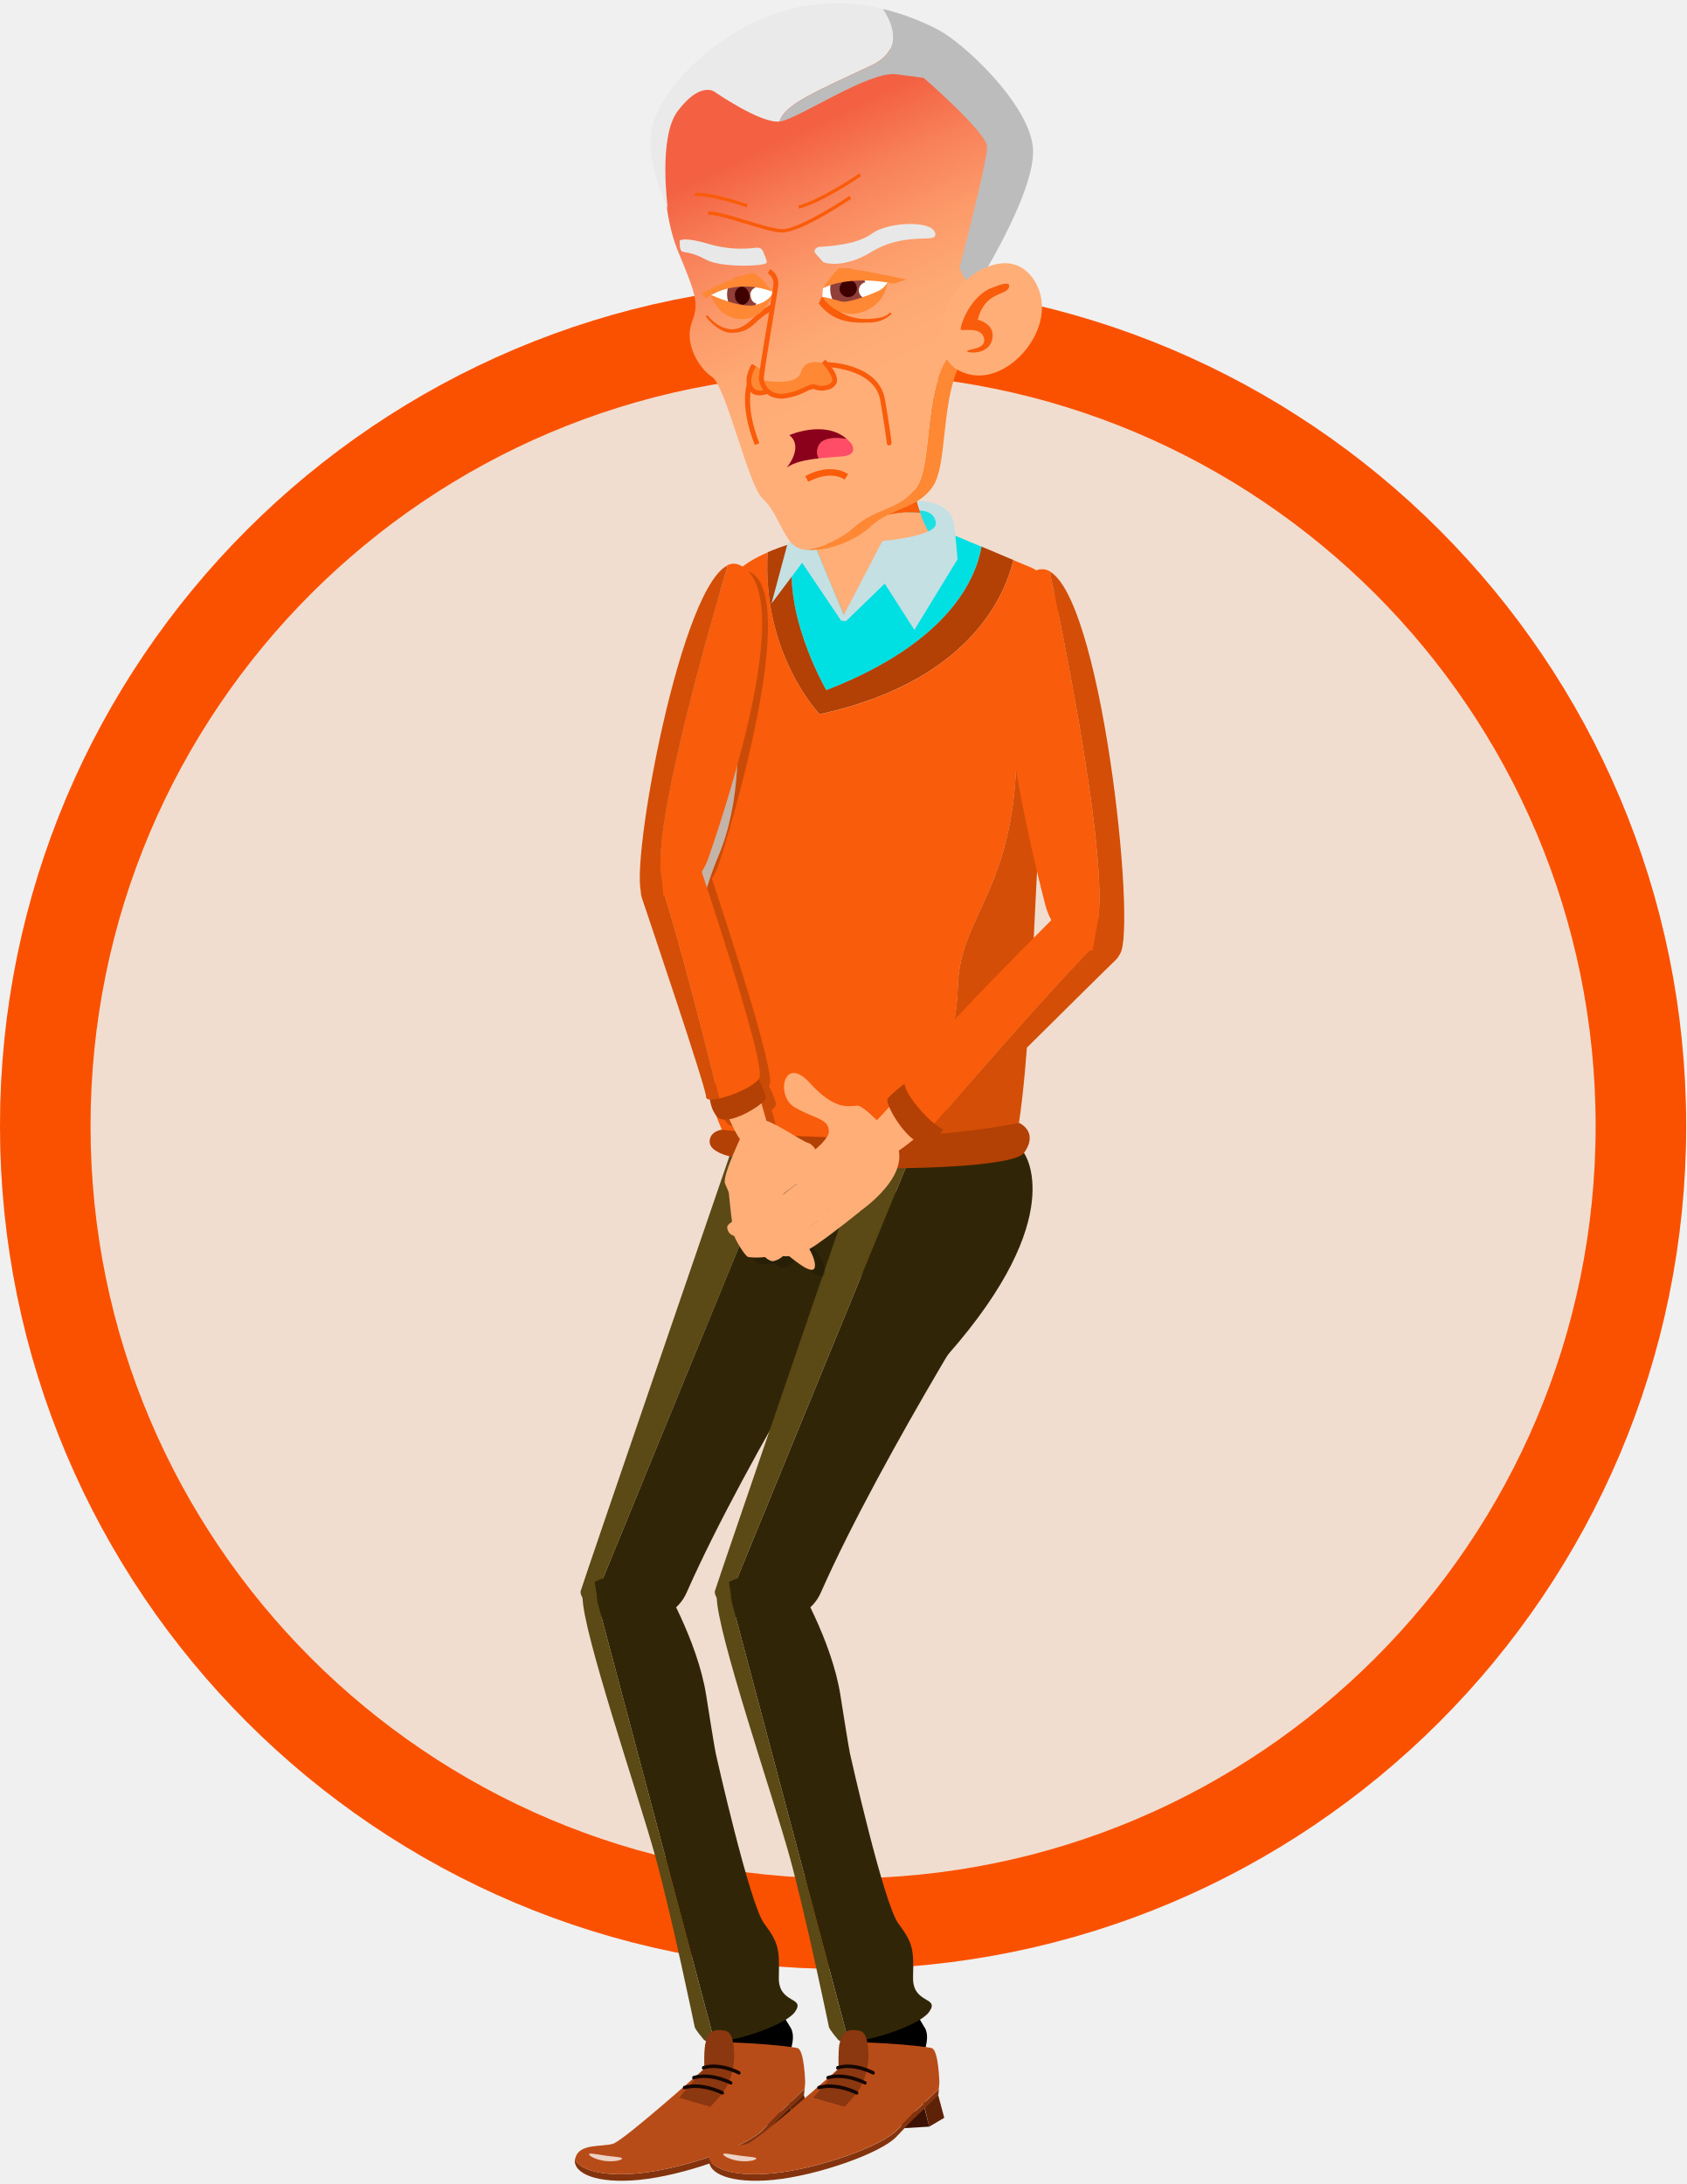
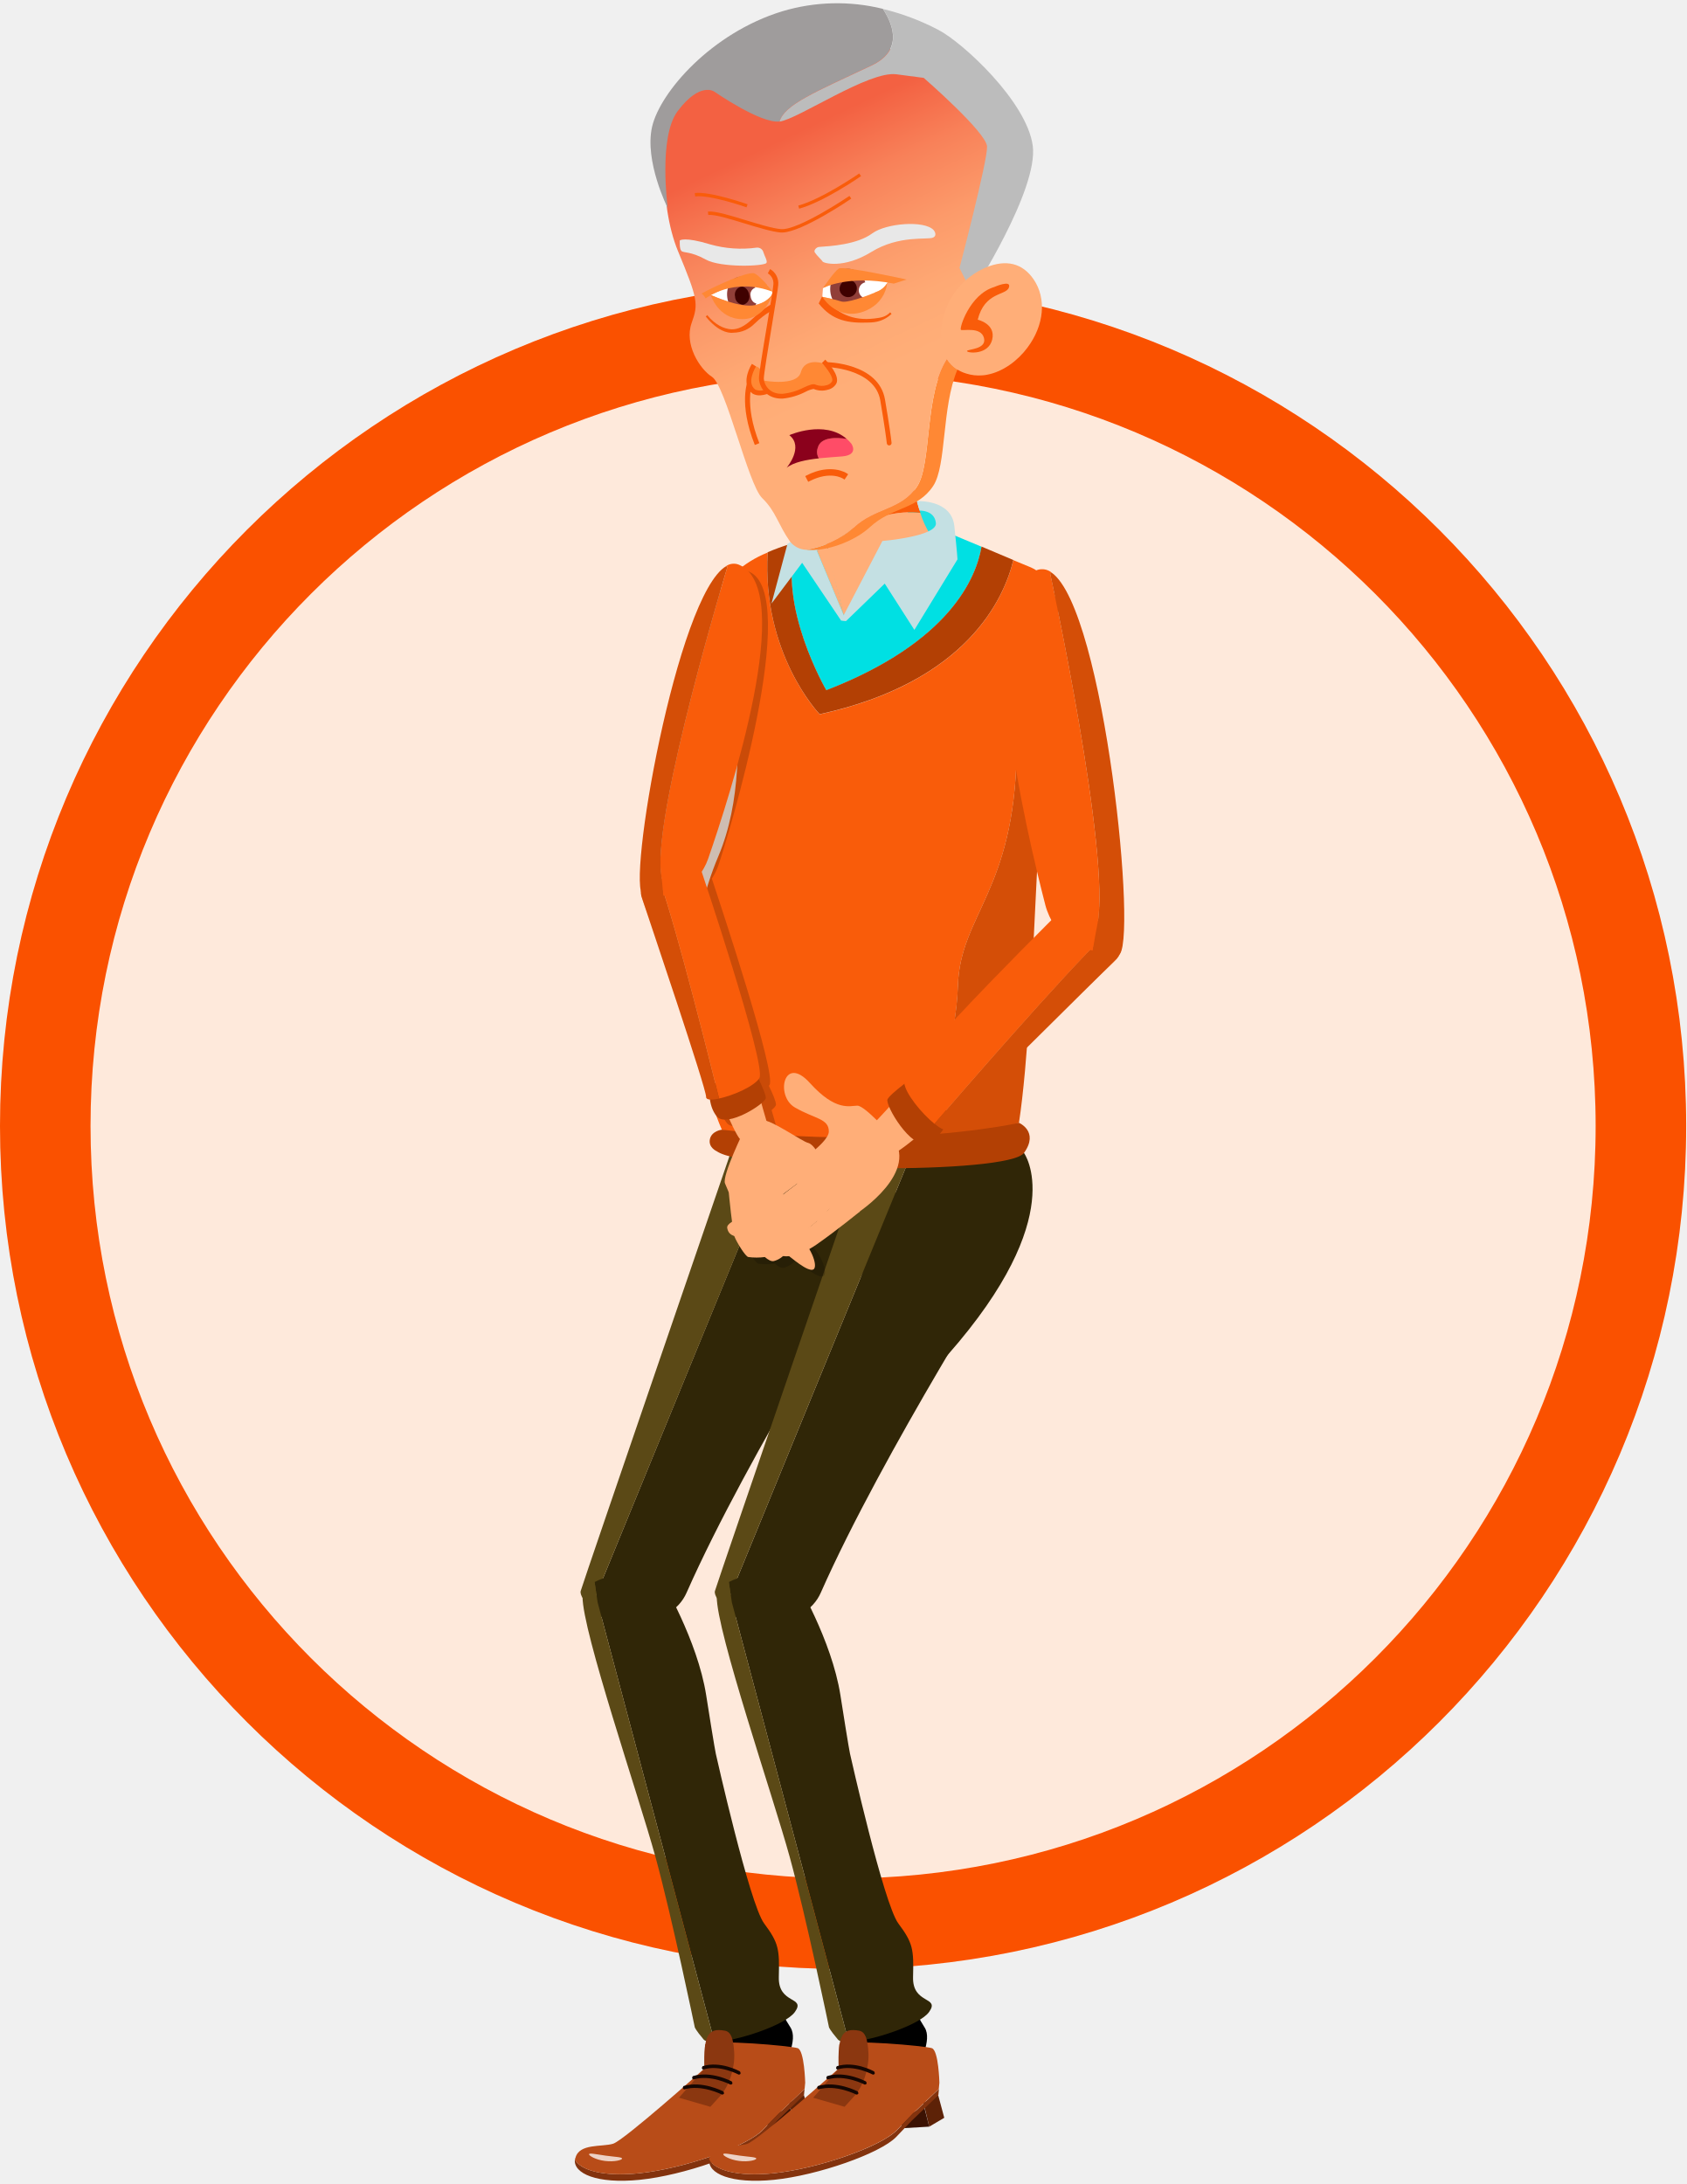
<svg xmlns="http://www.w3.org/2000/svg" width="298px" height="386px" viewBox="0 0 298 386" version="1.1">
  <defs>
    <linearGradient x1="43.775%" y1="76.468%" x2="25.828%" y2="20.919%" id="linearGradient-1">
      <stop stop-color="#FFAE78" offset="9%" />
      <stop stop-color="#FEA974" offset="28%" />
      <stop stop-color="#FC9A6A" offset="50%" />
      <stop stop-color="#F88159" offset="75%" />
      <stop stop-color="#F36142" offset="99%" />
    </linearGradient>
  </defs>
  <g id="Page-1" stroke="none" stroke-width="1" fill="none" fill-rule="evenodd">
    <g id="Slide_7-Copy" transform="translate(-571, -371)">
      <g id="Group-2" transform="translate(571, 371)">
        <g id="Group" transform="translate(0, 50)">
-           <circle id="Oval" fill="#FA6400" opacity="0.14" cx="149" cy="149" r="149" />
+           <circle id="Oval" fill="#FEE9DB" cx="149" cy="149" r="149" />
          <circle id="Oval" stroke="#FA5100" stroke-width="16" cx="149" cy="149" r="141" />
        </g>
        <g id="Char_1-04" transform="translate(101, 0)" fill-rule="nonzero">
          <path d="M3.648,284.436 C5.562,286.236 8.514,287.97 11.184,287.958 C13.26,287.958 15.558,285.912 16.92,285.192 C18.454,284.368 19.665,283.051 20.358,281.454 C31.266,256.788 54.114,220.854 54.114,220.854 C58.512,215.184 57.114,208.326 57.114,208.326 L37.074,202.11 L4.386,281.856 L3.648,284.436 Z" id="Path" fill="#302607" />
          <path d="M1.626,281.196 C1.446,281.862 2.28,283.152 3.648,284.436 L4.386,281.856 L37.104,202.122 L29.49,199.758 C29.49,199.758 2.07,279.6 1.626,281.196 Z" id="Path" fill="#5B4916" />
          <path d="M36.264,353.772 C36.95,355.351 37.763,356.872 38.694,358.32 C40.164,360.588 37.494,364.866 37.644,366.3 L37.77,367.728 L26.97,368.388 L24.99,355.068 L36.264,353.772 Z" id="Path" fill="#000000" />
          <path d="M25.284,360.882 C29.28,360.762 37.884,357.882 39.48,355.596 C41.484,352.794 36.516,354.306 36.642,349.422 C36.768,344.538 36.642,343.422 34.05,339.954 C31.458,336.486 25.506,309.954 25.506,309.954 C25.506,309.954 25.338,309.354 23.802,299.598 C22.266,289.842 15.954,279.3 15.954,279.3 C14.922,277.302 7.74,277.668 4.086,279.612 L4.62,283.212 L25.284,360.882 Z" id="Path" fill="#302607" />
          <path d="M21.792,358.308 C21.792,358.308 21.912,358.758 23.358,360.462 C23.64,360.792 24.33,360.918 25.284,360.882 L4.62,283.2 L4.086,279.6 C2.814,280.278 1.968,281.154 1.956,282.174 C1.878,288.24 11.922,317.544 14.844,328.2 C17.766,338.856 21.792,358.308 21.792,358.308 Z" id="Path" fill="#5B4916" />
          <polygon id="Path" fill="#5D2207" points="41.088 370.296 42.156 374.298 39.51 375.864 38.478 371.64" />
          <polygon id="Path" fill="#3B1203" points="34.704 374.25 34.602 376.152 39.51 375.864 38.622 372.426" />
          <path d="M12.06,385.26 C19.86,384.468 30.864,380.58 33.63,377.688 L36.396,374.79 L41.088,370.296 L41.196,369.198 L36.6,373.566 L33.798,376.47 C30.996,379.38 19.878,383.292 11.988,384.102 C5.562,384.756 1.536,383.544 0.6,381.66 C0.3,384.144 4.506,386.022 12.06,385.26 Z" id="Path" fill="#83330E" />
          <path d="M0.6,381.66 C1.518,383.544 5.544,384.756 11.964,384.102 C19.854,383.292 30.972,379.38 33.774,376.47 L36.6,373.566 L41.202,369.198 L41.304,368.1 C41.304,368.1 41.166,362.388 39.978,361.992 C38.79,361.596 25.362,360.378 23.658,361.338 C23.638,361.333 23.618,361.333 23.598,361.338 L23.598,361.578 L23.52,364.416 L23.52,365.568 C23.52,365.568 9.318,378.258 7.368,378.876 C5.418,379.494 1.368,378.774 0.702,381.378 C0.661,381.469 0.627,381.564 0.6,381.66 L0.6,381.66 Z" id="Path" fill="#B84C18" />
          <path d="M18.996,370.752 L24.54,372.354 L26.226,370.506 C27.942,368.622 28.914,365.328 28.758,362.784 C28.62,360.492 28.272,359.106 27.102,358.902 C24.24,358.398 23.274,359.502 23.502,365.598 L18.996,370.752 Z" id="Path" fill="#8B3710" />
          <path d="M23.172,365.184 C26.25,364.188 29.646,366.03 29.772,366.108 C29.772,366.108 30.138,366.618 29.568,366.672 C29.532,366.672 26.178,364.83 23.262,365.772 C22.842,365.616 23.172,365.184 23.172,365.184 Z" id="Path" fill="#150602" />
          <path d="M21.444,366.936 C24.642,365.94 28.2,367.8 28.326,367.878 C28.326,367.878 28.704,368.382 28.11,368.436 C28.074,368.436 24.588,366.588 21.564,367.524 C21.108,367.362 21.444,366.936 21.444,366.936 Z" id="Path" fill="#150602" />
          <path d="M19.8,368.688 C23.07,367.704 26.682,369.564 26.838,369.642 C26.838,369.642 27.222,370.146 26.616,370.2 C26.58,370.2 23.016,368.346 19.92,369.282 C19.476,369.12 19.8,368.688 19.8,368.688 Z" id="Path" fill="#150602" />
          <path d="M8.94,381.498 C8.94,381.234 7.608,381.204 6.042,380.988 C4.476,380.772 3.192,380.472 3.108,380.724 C3.024,380.976 4.236,381.714 5.916,381.924 C7.596,382.134 8.964,381.756 8.94,381.498 Z" id="Path" fill="#FFFFFF" opacity="0.75" />
          <path d="M27.372,284.436 C29.28,286.236 32.232,287.97 34.902,287.958 C36.978,287.958 39.282,285.912 40.644,285.192 C42.176,284.367 43.385,283.051 44.076,281.454 C54.99,256.788 77.832,220.854 77.832,220.854 C82.236,215.184 80.868,208.326 80.868,208.326 L60.822,202.11 L28.104,281.856 L27.372,284.436 Z" id="Path" fill="#302607" />
          <path d="M25.35,281.196 C25.164,281.862 26.004,283.152 27.372,284.436 L28.104,281.856 L60.822,202.122 L53.214,199.758 C53.214,199.758 25.8,279.6 25.35,281.196 Z" id="Path" fill="#5B4916" />
          <path d="M60,353.772 C60.677,355.35 61.48,356.87 62.4,358.32 C63.87,360.588 61.2,364.866 61.35,366.3 L61.476,367.728 L50.676,368.388 L48.696,355.068 L60,353.772 Z" id="Path" fill="#000000" />
          <path d="M49.002,360.882 C53.004,360.762 61.602,357.882 63.198,355.596 C65.202,352.794 60.234,354.306 60.366,349.422 C60.498,344.538 60.366,343.422 57.768,339.954 C55.17,336.486 49.224,309.954 49.224,309.954 C49.224,309.954 49.056,309.354 47.526,299.598 C45.996,289.842 39.672,279.3 39.672,279.3 C38.64,277.302 31.464,277.668 27.804,279.612 L28.344,283.212 L49.002,360.882 Z" id="Path" fill="#302607" />
          <path d="M45.51,358.308 C45.51,358.308 45.636,358.758 47.082,360.462 C47.364,360.792 48.054,360.918 49.002,360.882 L28.344,283.2 L27.804,279.6 C26.538,280.278 25.686,281.154 25.674,282.174 C25.596,288.24 35.64,317.544 38.568,328.2 C41.496,338.856 45.51,358.308 45.51,358.308 Z" id="Path" fill="#5B4916" />
          <polygon id="Path" fill="#5D2207" points="64.806 370.296 65.88 374.298 63.228 375.864 62.196 371.64" />
          <polygon id="Path" fill="#3B1203" points="58.422 374.25 58.32 376.152 63.228 375.864 62.346 372.426" />
          <path d="M35.784,385.26 C43.584,384.468 54.582,380.58 57.384,377.688 L60.15,374.79 L64.842,370.296 L64.944,369.198 L60.342,373.566 L57.54,376.47 C54.738,379.38 43.626,383.292 35.736,384.102 C29.316,384.756 25.284,383.544 24.366,381.66 C24,384.144 28.2,386.022 35.784,385.26 Z" id="Path" fill="#83330E" />
          <path d="M24.336,381.66 C25.254,383.544 29.286,384.756 35.706,384.102 C43.596,383.292 54.708,379.38 57.51,376.47 L60.312,373.566 L64.914,369.198 L65.022,368.1 C65.022,368.1 64.884,362.388 63.69,361.992 C62.496,361.596 49.08,360.378 47.4,361.338 C47.378,361.332 47.356,361.332 47.334,361.338 L47.334,361.578 L47.256,364.416 L47.256,365.568 C47.256,365.568 33,378.288 31.05,378.906 C29.1,379.524 25.05,378.804 24.378,381.408 C24.359,381.491 24.345,381.575 24.336,381.66 Z" id="Path" fill="#B84C18" />
          <path d="M42.714,370.752 L48.264,372.354 L49.944,370.506 C51.66,368.622 52.632,365.328 52.476,362.784 C52.344,360.492 51.99,359.106 50.82,358.902 C47.964,358.398 46.992,359.502 47.22,365.598 L42.714,370.752 Z" id="Path" fill="#8B3710" />
          <path d="M46.89,365.184 C49.974,364.188 53.37,366.03 53.49,366.108 C53.49,366.108 53.85,366.618 53.28,366.672 C53.244,366.672 49.89,364.83 46.98,365.772 C46.566,365.616 46.89,365.184 46.89,365.184 Z" id="Path" fill="#150602" />
          <path d="M45.168,366.936 C48.366,365.94 51.894,367.8 52.044,367.878 C52.044,367.878 52.422,368.382 51.828,368.436 C51.828,368.436 48.306,366.588 45.282,367.524 C44.826,367.362 45.168,366.936 45.168,366.936 Z" id="Path" fill="#150602" />
          <path d="M43.542,368.688 C46.812,367.704 50.43,369.564 50.58,369.642 C50.58,369.642 50.97,370.146 50.364,370.2 C50.328,370.2 46.764,368.346 43.668,369.282 C43.2,369.12 43.542,368.688 43.542,368.688 Z" id="Path" fill="#150602" />
          <path d="M32.658,381.498 C32.658,381.234 31.326,381.204 29.76,380.988 C28.194,380.772 26.916,380.472 26.826,380.724 C26.736,380.976 27.954,381.714 29.634,381.924 C31.314,382.134 32.682,381.756 32.658,381.498 Z" id="Path" fill="#FFFFFF" opacity="0.75" />
          <path d="M79.968,203.772 C79.968,203.772 88.158,214.86 66.486,239.472 C44.814,264.084 65.238,211.2 65.238,211.2 L69,203.772 L79.968,203.772 Z" id="Path" fill="#302607" />
          <path d="M79.05,198.432 C79.05,198.432 82.71,199.956 79.968,203.772 C77.226,207.588 31.152,207.282 25.662,203.466 C25.662,203.466 24.138,202.806 24.462,201.33 C24.786,199.854 26.598,199.656 26.598,199.656 L79.05,198.432 Z" id="Path" fill="#B34004" />
          <path d="M26.574,199.656 C35.474,200.723 44.438,201.172 53.4,201 C64.878,195.75 67.98,183.942 68.298,174.15 C68.706,161.742 78.27,157.47 78.672,133.062 C78.876,120.942 82.386,113.862 85.872,109.854 C86.652,106.464 84.402,101.646 81.21,100.29 L78.09,99 C76.446,105.816 69.894,120.558 43.86,126.252 C43.86,126.252 33.612,115.602 34.674,97.65 C32.514,98.511 30.525,99.75 28.8,101.31 L28.464,101.79 C24.798,105.456 34.074,132.144 25.95,151.344 C15.6,175.854 26.574,199.656 26.574,199.656 Z" id="Path" fill="#F95C0A" />
          <path d="M46.092,208.29 C46.392,206.046 44.616,203.4 43.608,203.19 C42.726,203.004 38.208,199.848 36.252,199.302 C35.988,198.414 35.688,197.37 35.364,196.194 C35.832,195.798 36.126,195.462 36.138,195.258 C36.168,194.736 35.538,193.23 34.884,191.91 L35.004,191.748 C36.204,189.768 26.748,161.118 24.804,155.292 C25.271,154.572 25.653,153.801 25.944,152.994 C27.48,148.56 40.842,104.928 31.344,101.016 C30.612,100.726 29.785,100.814 29.13,101.25 C20.91,106.05 12.474,152.31 14.046,158.7 C14.046,158.79 14.046,158.88 14.016,158.976 C14.017,159.068 14.031,159.158 14.058,159.246 L14.058,159.246 C14.068,159.358 14.09,159.469 14.124,159.576 L14.232,159.912 C14.334,160.272 14.448,160.632 14.58,160.986 L14.694,161.292 C17.256,168.924 25.62,193.728 25.566,195.054 C25.566,195.336 25.812,195.48 26.244,195.516 C26.367,196.613 26.798,197.653 27.486,198.516 C27.942,199.044 28.734,199.146 29.652,198.996 C30.155,200.229 30.786,201.405 31.536,202.506 C30.39,204.996 28.494,209.4 28.908,210.336 C29.508,211.668 29.574,211.944 29.574,211.944 C29.574,211.944 30.234,218.826 30.588,219.744 C30.942,220.662 32.514,223.278 33.036,223.344 C34.002,223.473 34.98,223.473 35.946,223.344 C36.546,223.848 37.086,224.16 37.536,224.058 C38.371,223.837 39.11,223.345 39.636,222.66 C39.748,222.79 39.873,222.908 40.008,223.014 C40.416,223.26 43.56,226.08 44.52,225.54 C45.48,225 43.92,220.992 41.724,219.696 L40.692,219.096 L39.078,211.662 C39.078,211.662 40.656,208.662 41.328,209.49 C42,210.318 42.768,213.792 43.338,215.55 C43.908,217.308 47.07,217.836 46.938,215.118 C46.806,212.4 45.786,210.534 46.092,208.29 Z" id="Path" fill="#000000" opacity="0.19" style="mix-blend-mode: multiply;" />
          <path d="M34.5,198.258 C31.32,187.614 22.92,153.486 22.662,153.066 C22.488,152.778 16.23,151.2 13.614,154.17 L13.614,154.17 C12.779,155.189 12.303,156.454 12.258,157.77 C12.259,157.862 12.273,157.952 12.3,158.04 C12.429,158.638 12.604,159.226 12.822,159.798 C15.102,165.882 27.534,198.93 29.802,201.354 L29.802,201.39 C30.348,201.946 31.041,202.335 31.8,202.512 L31.872,202.512 C33.816,202.914 35.706,202.086 35.064,199.938 C35.082,199.932 34.506,198.276 34.5,198.258 Z" id="Path" fill="#FFAE78" />
          <path d="M24.432,191.85 C24.432,191.85 23.94,195.288 25.71,197.34 C27.48,199.392 34.278,195.054 34.338,194.058 C34.398,193.062 31.938,188.454 31.938,188.454 L24.432,191.85 Z" id="Path" fill="#B34004" />
          <path d="M33.204,190.548 C32.328,191.982 28.584,193.626 26.088,194.148 C24.528,187.83 18.756,164.712 15.636,155.748 C15.636,155.682 15.594,155.616 15.57,155.538 C18.51,153.498 22.662,153.018 22.662,153.018 C22.662,153.018 34.542,188.34 33.204,190.548 Z" id="Path" fill="#F95C0A" />
          <path d="M26.088,194.16 C24.744,194.454 23.766,194.418 23.79,193.872 C23.85,192.414 13.758,162.672 12.348,158.394 C12.2,157.792 12.262,157.157 12.522,156.594 C13.074,155.718 14.658,155.76 15.78,154.98 C15.78,155.052 15.612,155.712 15.636,155.778 C18.756,164.724 24.528,187.842 26.088,194.16 Z" id="Path" fill="#D44E07" />
          <path d="M41.808,201.99 C40.8,201.78 35.046,197.706 33.81,198.042 C32.574,198.378 31.218,198.558 30.576,199.602 C30.576,199.602 26.55,207.834 27.132,209.16 C27.714,210.486 27.798,210.768 27.798,210.768 C27.798,210.768 28.458,217.65 28.812,218.568 C29.166,219.486 30.738,222.102 31.26,222.168 C32.226,222.297 33.204,222.297 34.17,222.168 C34.77,222.672 35.31,222.984 35.76,222.882 C36.595,222.661 37.334,222.169 37.86,221.484 C37.972,221.614 38.097,221.732 38.232,221.838 C38.64,222.084 41.784,224.904 42.744,224.364 C43.704,223.824 42.144,219.816 39.948,218.52 L38.916,217.92 L37.302,210.486 C37.302,210.486 38.88,207.486 39.552,208.314 C40.224,209.142 40.992,212.616 41.562,214.374 C42.132,216.132 45.294,216.66 45.162,213.942 C45.03,211.224 43.962,209.394 44.298,207.15 C44.634,204.906 42.816,202.2 41.808,201.99 Z" id="Path" fill="#FFAE78" />
          <path d="M24.144,151.8 C23.4,153.942 21.444,156.732 19.29,157.47 C18.283,157.823 17.25,158.096 16.2,158.286 C16.074,156.714 15.942,155.286 15.798,154.128 C14.52,143.202 27.552,100.2 27.552,100.2 L27.354,100.032 C28.009,99.596 28.836,99.508 29.568,99.798 C39.9,104.082 28.02,140.604 24.144,151.8 Z" id="Path" fill="#F95C0A" />
          <path d="M15.822,154.128 C15.966,155.328 16.098,156.714 16.224,158.286 C15.059,158.56 13.844,158.537 12.69,158.22 C9.6,157.146 18.6,105.168 27.354,100.05 L27.552,100.218 C27.552,100.218 14.52,143.202 15.822,154.128 Z" id="Path" fill="#D44E07" />
          <path d="M45.036,122.01 C66.858,113.544 71.532,102.156 72.468,96.624 L64.2,93.174 C57.432,90.174 46.704,93.33 46.704,93.33 L39.69,95.808 C36.288,107.046 45.036,122.01 45.036,122.01 Z" id="Path" fill="#00E0E3" />
          <polygon id="Path" fill="#1EE0E3" points="64.866 95.01 64.71 90.504 59.07 89.442 60.21 92.796" />
          <path d="M45.138,97.02 L48.102,108.738 L63.288,94.296 C62.592,93.15 62.037,91.923 61.638,90.642 C58.35,90.27 52.008,90.66 45.138,97.02 Z" id="Path" fill="#FFAE78" />
          <path d="M44.4,80.262 L45.162,97.02 C52.032,90.66 58.362,90.27 61.662,90.642 C59.55,84.288 58.938,74.766 58.938,74.766 L44.4,80.262 Z" id="Path" fill="#F95C0A" />
          <polygon id="Path" fill="#FFAE78" points="48.102 108.738 43.356 97.296 45.09 96.132" />
          <path d="M47.628,109.65 L54.948,95.616 C54.948,95.616 64.608,94.806 64.404,92.466 C64.2,90.126 61.506,90.24 61.506,90.24 L61.026,88.572 C61.026,88.572 67.152,88.194 67.662,92.976 C68.172,97.758 68.22,98.862 68.22,98.862 L60.6,111.33 L55.362,103.146 L48.546,109.746 L47.628,109.65 Z" id="Path" fill="#C4E0E3" />
          <path d="M43.86,126.228 C69.894,120.534 76.446,105.792 78.09,98.976 L72.468,96.6 C71.532,102.132 66.858,113.52 45.036,121.986 C45.036,121.986 36.288,107.022 39.696,95.784 L38.706,96.132 C37.335,96.546 35.989,97.037 34.674,97.602 C33.6,115.578 43.86,126.228 43.86,126.228 Z" id="Path" fill="#B34004" />
          <polygon id="Path" fill="#C4E0E3" points="43.356 97.296 48.54 109.752 47.628 109.65 40.764 99.468 35.346 106.674 38.172 96.126 44.898 92.13 45.09 96.132" />
          <path d="M53.4,201 C69.246,200.67 79.08,198.456 79.08,198.456 C82.284,177.558 82.44,124.164 85.866,109.908 C85.866,109.908 85.866,109.872 85.866,109.854 C82.374,113.886 78.864,120.942 78.666,133.062 C78.264,157.47 68.7,161.742 68.292,174.15 C67.95,183.918 64.848,195.726 53.4,201 Z" id="Path" fill="#D44E07" />
          <path d="M53.538,198.462 C62.202,189.324 88.188,159.096 88.662,158.796 C88.992,158.598 96.132,160.206 97.254,164.55 L97.254,164.592 C97.575,166.042 97.413,167.557 96.792,168.906 C96.74,168.996 96.68,169.08 96.612,169.158 C96.173,169.696 95.694,170.199 95.178,170.664 C89.778,175.656 60.246,202.728 56.712,204.018 L56.67,204.018 C55.829,204.306 54.921,204.342 54.06,204.12 L53.97,204.12 C51.804,203.52 50.31,201.72 52.062,199.878 L53.538,198.462 Z" id="Path" fill="#FFAE78" />
          <path d="M67.002,197.142 C67.002,197.142 65.736,200.868 62.898,202.038 C60.06,203.208 55.398,195.336 55.854,194.298 C56.31,193.26 61.134,189.846 61.134,189.846 L67.002,197.142 Z" id="Path" fill="#B34004" />
          <path d="M58.8,191.328 C58.95,193.23 61.896,196.8 64.152,198.624 C68.952,193.032 86.646,172.596 94.38,165.156 L94.554,164.982 C92.628,161.382 88.674,158.79 88.674,158.79 C88.674,158.79 58.566,188.4 58.8,191.328 Z" id="Path" fill="#F95C0A" />
          <path d="M64.146,198.6 C65.346,199.584 66.36,200.052 66.618,199.488 C67.302,197.982 92.754,173.04 96.372,169.452 C96.824,168.921 97.082,168.253 97.104,167.556 C97.002,166.356 95.376,165.618 94.638,164.256 C94.584,164.316 94.434,165.078 94.374,165.132 C86.64,172.596 68.958,193.032 64.146,198.6 Z" id="Path" fill="#D44E07" />
          <path d="M56.46,200.622 C56.46,200.622 51.852,195.408 50.526,195.414 C49.2,195.42 46.74,196.506 42.126,191.4 C37.512,186.294 35.976,193.698 39.48,195.732 C42.984,197.766 45.48,197.67 45.48,199.974 C45.48,202.278 37.932,206.748 38.112,207.114 C38.292,207.48 45.03,215.892 50.484,214.428 C50.496,214.428 61.938,207 56.46,200.622 Z" id="Path" fill="#FFAE78" />
          <path d="M45.924,213.204 C44.853,214.422 43.692,215.557 42.45,216.6 C41.142,217.566 35.484,220.278 36.234,221.358 C36.984,222.438 39.78,222.426 43.368,219.918 C46.956,217.41 51,214.098 51,214.098 C51,214.098 46.926,212.112 45.924,213.204 Z" id="Path" fill="#FFAE78" />
          <path d="M43.302,210.882 C43.302,210.882 37.902,215.436 36.618,215.988 C35.334,216.54 29.838,217.896 30.174,219.336 C30.51,220.776 34.074,221.664 38.298,219.492 C42.522,217.32 46.23,212.952 46.23,212.952 C46.23,212.952 44.4,210.732 43.302,210.882 Z" id="Path" fill="#FFAE78" />
          <path d="M40.452,208.764 L33.918,213.762 C33.384,214.17 27.264,215.562 27.522,217.032 C27.78,218.502 29.04,218.964 33.024,218.436 C37.008,217.908 42.546,211.512 42.546,211.512 L40.452,208.764 Z" id="Path" fill="#FFAE78" />
          <path d="M38.52,206.742 C38.52,206.742 33.816,210.408 30.324,211.986 C26.832,213.564 29.85,215.442 31.116,215.184 C32.382,214.926 39.99,209.118 39.99,209.118 L38.52,206.742 Z" id="Path" fill="#FFAE78" />
          <path d="M83.748,159.972 C84.39,162.462 86.352,165.792 88.716,166.818 C89.814,167.309 90.95,167.71 92.112,168.018 C92.394,166.254 92.67,164.676 92.94,163.356 C95.4,151.134 84.6,101.358 84.6,101.358 L84.84,101.184 C84.142,100.628 83.213,100.455 82.362,100.722 C70.278,104.598 80.4,147 83.748,159.972 Z" id="Path" fill="#F95C0A" />
          <path d="M92.94,163.368 C92.67,164.688 92.394,166.266 92.112,168.03 C93.558,168.414 95.52,169.122 96.648,168.816 C100.212,167.88 94.248,107.766 84.828,101.184 L84.588,101.358 C84.588,101.358 95.4,151.134 92.94,163.368 Z" id="Path" fill="#D44E07" />
          <path d="M41.52,97.164 C44.916,97.548 50.004,95.712 52.782,93.132 C56.604,89.586 61.146,90.078 63.918,85.896 C66.318,82.296 65.4,71.952 68.208,65.322 L67.938,65.154 C67.303,64.719 66.767,64.155 66.366,63.498 C62.31,69.84 63.72,82.002 61.062,86.01 C58.29,90.21 53.742,89.7 49.926,93.246 C47.534,95.294 44.627,96.649 41.52,97.164 L41.52,97.164 Z" id="Path" fill="#FF8834" />
          <path d="M18.828,44.4 C22.332,52.854 22.458,53.694 21.228,57.096 C19.902,60.828 22.614,65.172 24.828,66.6 C27.276,68.172 31.224,85.632 33.69,88.02 C36.156,90.408 36.48,92.664 38.64,95.742 C39.347,96.615 40.398,97.138 41.52,97.176 C44.625,96.66 47.529,95.305 49.92,93.258 C53.736,89.712 58.284,90.204 61.056,86.022 C63.714,82.014 62.304,69.852 66.36,63.51 C66.761,64.167 67.297,64.731 67.932,65.166 L68.202,65.334 C68.6,64.358 69.126,63.44 69.768,62.604 C74.502,56.532 66.636,52.32 70.8,48.99 C71.131,48.713 71.429,48.399 71.688,48.054 C75.342,43.254 77.688,28.356 77.688,28.356 C72.594,11.502 57.888,6.93 44.31,7.884 C32.496,8.718 21.51,13.734 18.378,18.486 C15.966,22.122 15.324,35.934 18.828,44.4 Z" id="Path" fill="url(#linearGradient-1)" />
          <path d="M44.826,64.854 L44.826,64.854 C44.916,64.854 53.592,64.992 54.576,70.782 C55.338,75.258 55.626,77.442 55.728,78.348 C55.75,78.573 55.946,78.74 56.172,78.726 L56.172,78.726 C56.288,78.717 56.395,78.661 56.47,78.572 C56.544,78.483 56.58,78.368 56.568,78.252 C56.466,77.352 56.184,75.174 55.41,70.638 C54.306,64.128 45.21,63.996 44.814,63.99 L44.814,63.99 L44.826,64.854 Z" id="Shape" fill="#F95C0A" />
          <path d="M32.4,78.642 L33.198,78.324 C30.432,71.31 31.998,67.602 31.998,67.566 L31.2,67.2 C31.134,67.38 29.46,71.25 32.4,78.642 Z" id="Path" fill="#F95C0A" />
          <path d="M63.99,40.65 C63.99,40.65 64.8,41.58 63.876,42 C62.952,42.42 57.918,41.502 53.004,44.526 C48.09,47.55 44.49,46.524 44.364,46.2 C44.298,46.014 43.356,45.174 43.002,44.616 C42.756,44.232 43.302,43.674 43.752,43.644 C45.756,43.506 50.484,43.236 53.16,41.244 C55.626,39.438 62.34,38.91 63.99,40.65 Z" id="Path" fill="#E8E8E8" />
          <path d="M37.326,41.094 C40.8,40.956 49.086,35.37 49.446,35.094 L49.128,34.626 C49.038,34.686 40.074,40.74 37.032,40.494 C35.574,40.38 33.144,39.636 30.792,38.916 C28.002,38.064 25.392,37.26 24.108,37.392 L24.174,37.992 C25.314,37.866 28.014,38.694 30.624,39.498 C33.024,40.224 35.466,40.974 36.984,41.094 C37.098,41.103 37.212,41.103 37.326,41.094 Z" id="Path" fill="#F95C0A" />
          <path d="M40.23,36.882 C44.484,35.736 50.904,31.32 51.174,31.128 L50.85,30.66 C50.784,30.702 44.25,35.208 40.086,36.33 L40.23,36.882 Z" id="Path" fill="#F95C0A" />
          <path d="M30.93,36.642 L31.122,36.102 C30.846,36.006 24.45,33.78 21.786,34.116 L21.858,34.716 C24.39,34.368 30.864,36.6 30.93,36.642 Z" id="Path" fill="#F95C0A" />
          <path d="M32.76,43.764 C33.299,43.721 33.791,44.073 33.924,44.598 C34.11,45.252 34.674,46.122 34.458,46.47 C34.074,47.07 26.4,47.358 23.73,45.87 C21.06,44.382 19.8,44.736 19.422,44.352 C19.044,43.968 19.14,42.498 19.14,42.498 C19.14,42.498 19.932,41.79 24.498,43.188 C27.182,43.95 29.996,44.146 32.76,43.764 Z" id="Path" fill="#E8E8E8" />
-           <path d="M17.016,36.792 C17.016,36.792 15.3,24.258 18.756,19.656 C22.74,14.34 25.254,16.2 25.254,16.2 C25.254,16.2 33.474,21.906 36.774,21.468 C37.608,18.468 43.242,16.164 52.974,11.574 C58.32,9.06 57.174,4.848 55.038,1.566 C49.181,0.113 43.041,0.26 37.26,1.992 C24.744,5.814 15.66,16.278 14.25,22.392 C12.84,28.506 17.016,36.792 17.016,36.792 Z" id="Path" fill="#EAEAEA" />
+           <path d="M17.016,36.792 C17.016,36.792 15.3,24.258 18.756,19.656 C22.74,14.34 25.254,16.2 25.254,16.2 C25.254,16.2 33.474,21.906 36.774,21.468 C37.608,18.468 43.242,16.164 52.974,11.574 C58.32,9.06 57.174,4.848 55.038,1.566 C49.181,0.113 43.041,0.26 37.26,1.992 C24.744,5.814 15.66,16.278 14.25,22.392 C12.84,28.506 17.016,36.792 17.016,36.792 Z" id="Path" fill="#9F9C9C" />
          <path d="M43.692,53.628 C46.092,56.712 49.008,57.15 52.53,57.006 C52.872,57.006 53.214,56.97 53.562,56.928 C54.689,56.774 55.739,56.268 56.562,55.482 L56.328,55.2 C55.506,56.028 54.72,56.148 53.49,56.292 C49.716,56.736 46.812,55.458 44.346,52.278 L43.692,53.628 Z" id="Path" fill="#F95C0A" />
          <path d="M44.328,52.464 C44.328,52.464 46.68,52.914 47.652,53.25 C48.624,53.586 51.852,52.416 53.892,51.576 C54.694,51.298 55.371,50.743 55.8,50.01 L55.8,50.01 C55.913,49.814 55.989,49.598 56.022,49.374 C50.022,47.904 44.442,50.922 44.442,50.922 L44.328,52.464 Z" id="Path" fill="#FFFFFF" />
          <path d="M45.744,51.522 C45.948,53.556 47.544,55.056 49.308,54.876 C51.072,54.696 52.308,52.908 52.128,50.874 C51.948,48.84 50.328,47.334 48.558,47.514 C46.788,47.694 45.534,49.488 45.744,51.522 Z" id="Path" fill="#913F39" />
          <path d="M47.4,51.348 C47.599,52.146 48.39,52.647 49.196,52.487 C50.003,52.327 50.542,51.562 50.421,50.748 C50.301,49.934 49.562,49.359 48.744,49.44 C47.85,49.602 47.251,50.452 47.4,51.348 Z" id="Path" fill="#3F0100" />
          <path d="M53.676,51.198 C53.74,51.997 53.144,52.696 52.345,52.76 C51.546,52.825 50.846,52.229 50.781,51.431 C50.717,50.632 51.311,49.931 52.11,49.866 C52.494,49.835 52.876,49.957 53.169,50.207 C53.463,50.457 53.645,50.814 53.676,51.198 Z" id="Path" fill="#FFFFFF" />
          <path d="M59.226,49.404 C59.226,49.404 48.03,46.932 47.226,47.466 C46.422,48 44.442,50.916 44.442,50.916 C44.442,50.916 48.774,48.516 56.976,50.124 L59.226,49.404 Z" id="Path" fill="#FF8834" />
          <path d="M44.328,52.464 C46.368,55.554 49.8,56.28 52.8,54.51 C54.464,53.579 55.58,51.905 55.8,50.01 C55.375,50.752 54.698,51.316 53.892,51.6 C51.882,52.44 48.63,53.61 47.652,53.274 C46.674,52.938 44.328,52.464 44.328,52.464 Z" id="Path" fill="#FF8834" />
          <path d="M28.68,58.8 C30.052,58.772 31.358,58.21 32.322,57.234 C34.524,55.116 35.79,54.762 35.808,54.756 L35.622,53.67 C35.562,53.67 34.248,54.174 31.926,56.406 C30.6,57.672 29.4,58.254 28.242,58.2 C26.928,58.122 25.392,57.402 23.994,55.692 L23.724,55.944 C25.236,57.792 26.724,58.74 28.2,58.83 C28.361,58.832 28.521,58.822 28.68,58.8 L28.68,58.8 Z" id="Path" fill="#F95C0A" />
          <path d="M24.6,52.128 C24.6,52.128 29.844,54.528 32.52,53.928 C35.01,53.328 35.586,51.864 35.652,51.66 L34.56,50.4 L27.708,50.682 L24.6,52.128 Z" id="Path" fill="#FFFFFF" />
          <path d="M27.534,52.578 C27.774,54.426 29.142,55.788 30.588,55.608 C32.034,55.428 33.018,53.808 32.778,51.948 C32.538,50.088 31.2,48.738 29.724,48.912 C28.248,49.086 27.294,50.73 27.534,52.578 Z" id="Path" fill="#913F39" />
          <path d="M28.908,52.416 C28.927,53.208 29.568,53.843 30.36,53.856 C31.126,53.656 31.59,52.879 31.404,52.11 C31.29,51.234 30.636,50.586 29.952,50.67 C29.186,50.87 28.722,51.647 28.908,52.416 Z" id="Path" fill="#3F0100" />
          <path d="M33.768,52.116 C33.923,52.782 33.518,53.451 32.856,53.622 C32.256,53.682 31.722,53.1 31.656,52.326 C31.501,51.66 31.906,50.991 32.568,50.82 C33.144,50.76 33.69,51.342 33.768,52.116 Z" id="Path" fill="#FFFFFF" />
          <path d="M35.64,51.6 C35.64,51.6 33,48.27 32.088,48.27 C29.862,48.27 22.728,51.936 22.974,51.918 C23.22,51.9 23.718,52.746 23.718,52.746 C23.718,52.746 28.59,48.876 35.64,51.6 Z" id="Path" fill="#FF8834" />
          <path d="M24.6,52.128 C24.6,52.128 25.902,56.4 30.192,56.4 C34.302,56.4 35.556,51.978 35.634,51.642 C35.568,51.846 34.992,53.316 32.502,53.91 C29.826,54.546 24.6,52.128 24.6,52.128 Z" id="Path" fill="#FF8834" />
          <path d="M44.22,64.158 C44.22,64.158 41.22,63.258 40.53,65.796 C39.84,68.334 34.044,67.272 34.044,67.272 L33.936,68.112 L34.872,69.504 L36.546,70.104 L38.826,69.726 L41.76,68.484 L42.546,68.43 L44.022,68.916 L46.002,68.316 L46.674,67.284 L46.296,66.084 L44.22,64.158 Z" id="Path" fill="#FF8834" />
          <path d="M33.03,64.938 C32.901,64.861 32.761,64.802 32.616,64.764 C32.538,64.764 32.616,64.764 32.538,64.764 C32.321,64.946 32.12,65.147 31.938,65.364 L31.482,66.516 L31.548,68.064 L32.49,69.6 L33.858,69.498 L34.374,69 L33.522,65.484 C33.396,65.271 33.228,65.086 33.03,64.938 L33.03,64.938 Z" id="Path" fill="#FF8834" />
          <path d="M37.338,70.446 C38.743,70.302 40.109,69.895 41.364,69.246 C41.808,69.004 42.288,68.833 42.786,68.742 C43.59,69.083 44.489,69.129 45.324,68.874 C45.944,68.736 46.478,68.347 46.8,67.8 C47.508,66.408 45.3,64.02 44.85,63.558 L44.25,64.158 C45.168,65.1 46.368,66.786 46.05,67.41 C45.838,67.747 45.502,67.986 45.114,68.076 C44.499,68.263 43.839,68.244 43.236,68.022 C42.744,67.734 42.072,68.022 41.046,68.49 C39.879,69.094 38.609,69.47 37.302,69.6 C34.974,69.696 34.032,67.992 33.99,66.9 C33.99,66.21 34.776,61.326 35.436,57.402 C36,54 36.486,51.09 36.54,50.334 C36.642,49.203 36.078,48.117 35.094,47.55 L34.698,48.312 L34.896,47.934 L34.698,48.312 C35.376,48.722 35.759,49.485 35.682,50.274 C35.634,50.988 35.124,54.03 34.59,57.246 C33.714,62.46 33.102,66.204 33.132,66.924 C33.186,68.346 34.38,70.566 37.338,70.446 Z" id="Path" fill="#F95C0A" />
          <path d="M33.39,69.87 C33.799,69.846 34.203,69.765 34.59,69.63 L34.314,68.82 C33.746,69.08 33.096,69.098 32.514,68.868 C30.792,67.668 32.592,64.794 32.61,64.764 L31.884,64.308 C31.098,65.55 30.114,68.262 32.052,69.594 C32.463,69.81 32.927,69.906 33.39,69.87 L33.39,69.87 Z" id="Path" fill="#F95C0A" />
          <path d="M36.774,21.492 C40.074,21.054 52.548,12.492 57.402,13.128 L62.25,13.764 C62.25,13.764 73.344,23.4 73.446,25.902 C73.548,28.404 68.574,47.364 68.574,47.364 L70.8,51.798 C70.8,51.798 82.584,33.534 81.516,25.734 C80.448,17.934 69.162,7.524 64.848,5.286 C61.749,3.654 58.46,2.413 55.056,1.59 C57.186,4.872 58.338,9.084 52.992,11.598 C43.242,16.2 37.608,18.48 36.774,21.492 Z" id="Path" fill="#BCBCBC" />
          <path d="M67.938,65.148 C68.49,65.526 69.097,65.817 69.738,66.012 C70.657,66.31 71.626,66.422 72.588,66.342 C72.888,66.342 73.188,66.276 73.482,66.222 C76.29,65.688 78.882,63.72 80.556,61.476 C83.556,57.504 83.976,52.752 81.678,49.38 C79.728,46.512 76.8,45.78 73.218,47.286 L72.846,47.448 C68.07,49.666 65.106,54.547 65.34,59.808 C65.448,62.256 66.336,64.044 67.938,65.148 Z" id="Path" fill="#FFAE78" />
          <path d="M74.688,50.736 C74.688,50.736 77.808,49.344 77.31,50.808 C76.812,52.272 73.038,51.516 71.796,56.502 C71.796,56.502 75.03,57.228 74.352,60.018 C73.674,62.808 69.942,62.418 69.9,62.052 C69.858,61.686 73.434,61.806 72.9,59.736 C72.366,57.666 69.138,58.536 68.82,58.29 C68.502,58.044 70.362,52.044 74.688,50.736 Z" id="Path" fill="#F95C0A" />
          <path d="M41.592,84 C45.84,81.84 48.528,83.574 48.642,83.646 L48.894,83.82 L48.258,84.762 L48,84.6 C47.91,84.546 45.75,83.172 42.114,85.02 L41.838,85.158 L41.31,84.15 L41.592,84 Z" id="Path" fill="#F95C0A" />
          <path d="M43.722,81 C45.192,80.844 46.668,80.772 47.856,80.664 C50.856,80.4 49.464,78.42 49.464,78.42 C49.215,78.111 48.94,77.824 48.642,77.562 C46.896,77.292 44.034,77.154 43.53,79.128 C43.302,79.748 43.373,80.439 43.722,81 Z" id="Path" fill="#FF4C67" />
          <path d="M38.022,82.674 C39.27,81.684 41.502,81.252 43.722,81.012 C43.373,80.451 43.302,79.76 43.53,79.14 C44.034,77.166 46.896,77.304 48.642,77.574 C44.712,74.148 38.502,76.908 38.502,76.908 C41.142,78.996 38.022,82.674 38.022,82.674 Z" id="Path" fill="#8B011C" />
        </g>
      </g>
    </g>
  </g>
</svg>
